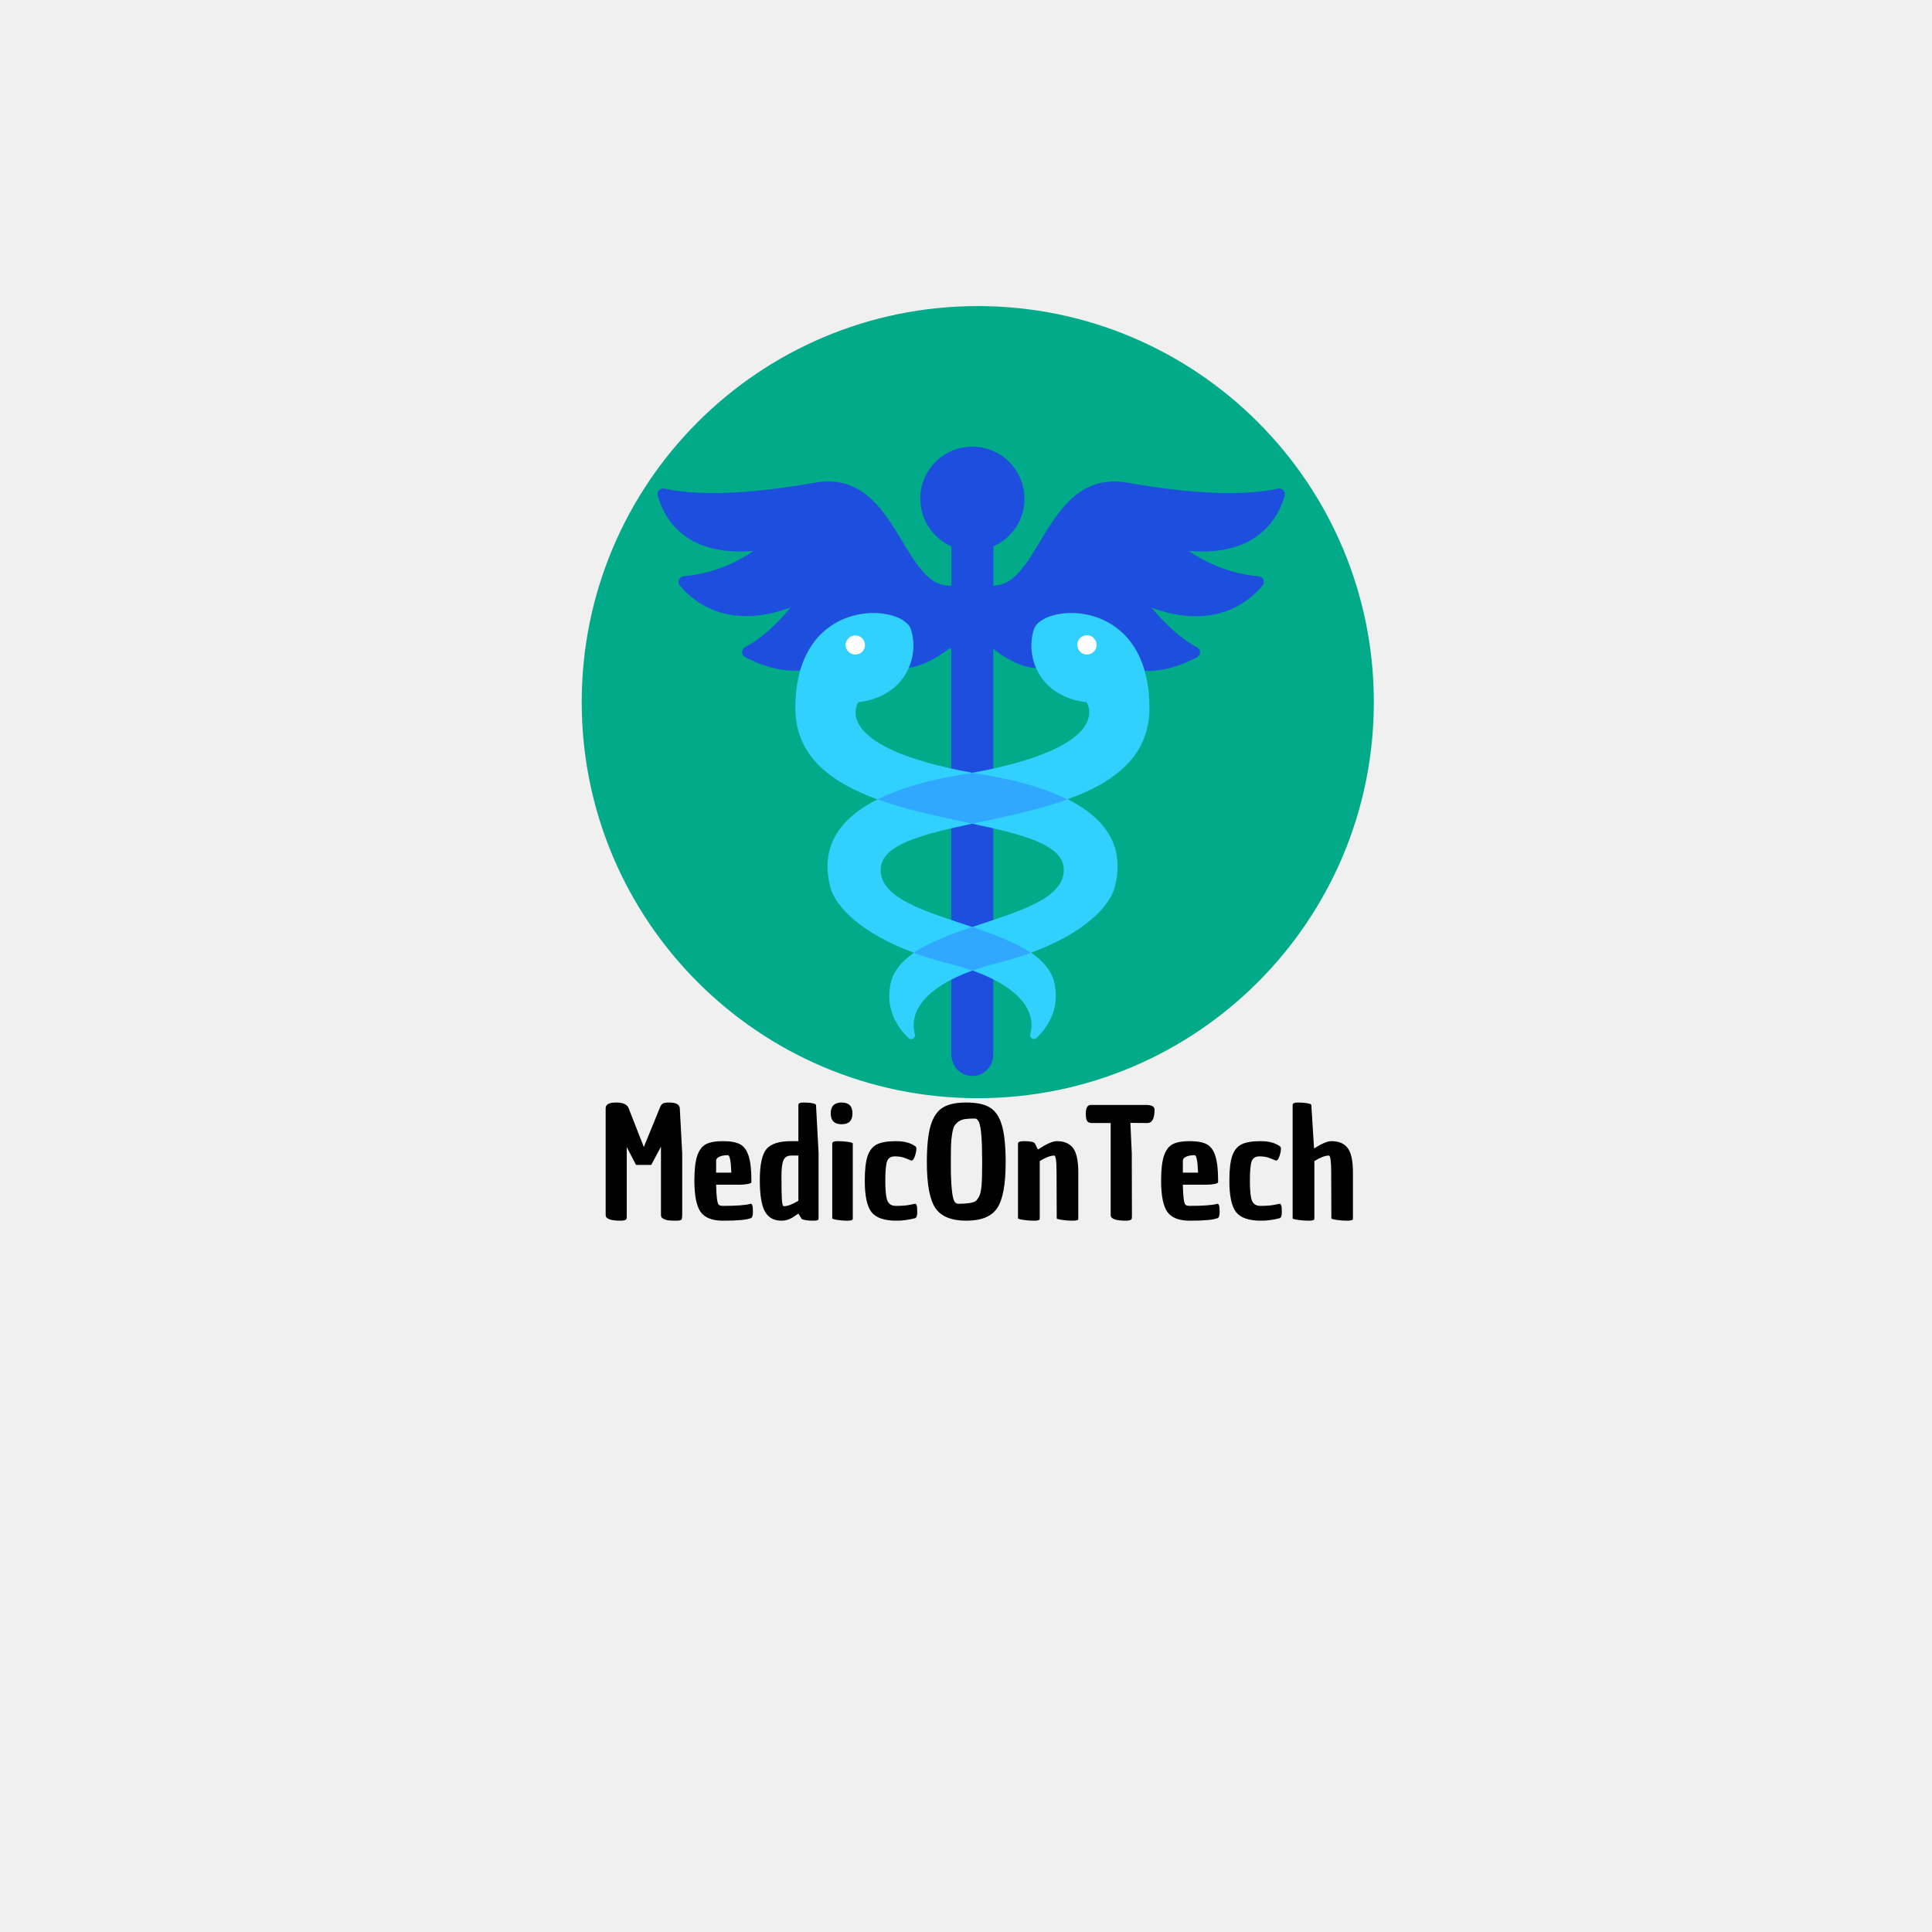
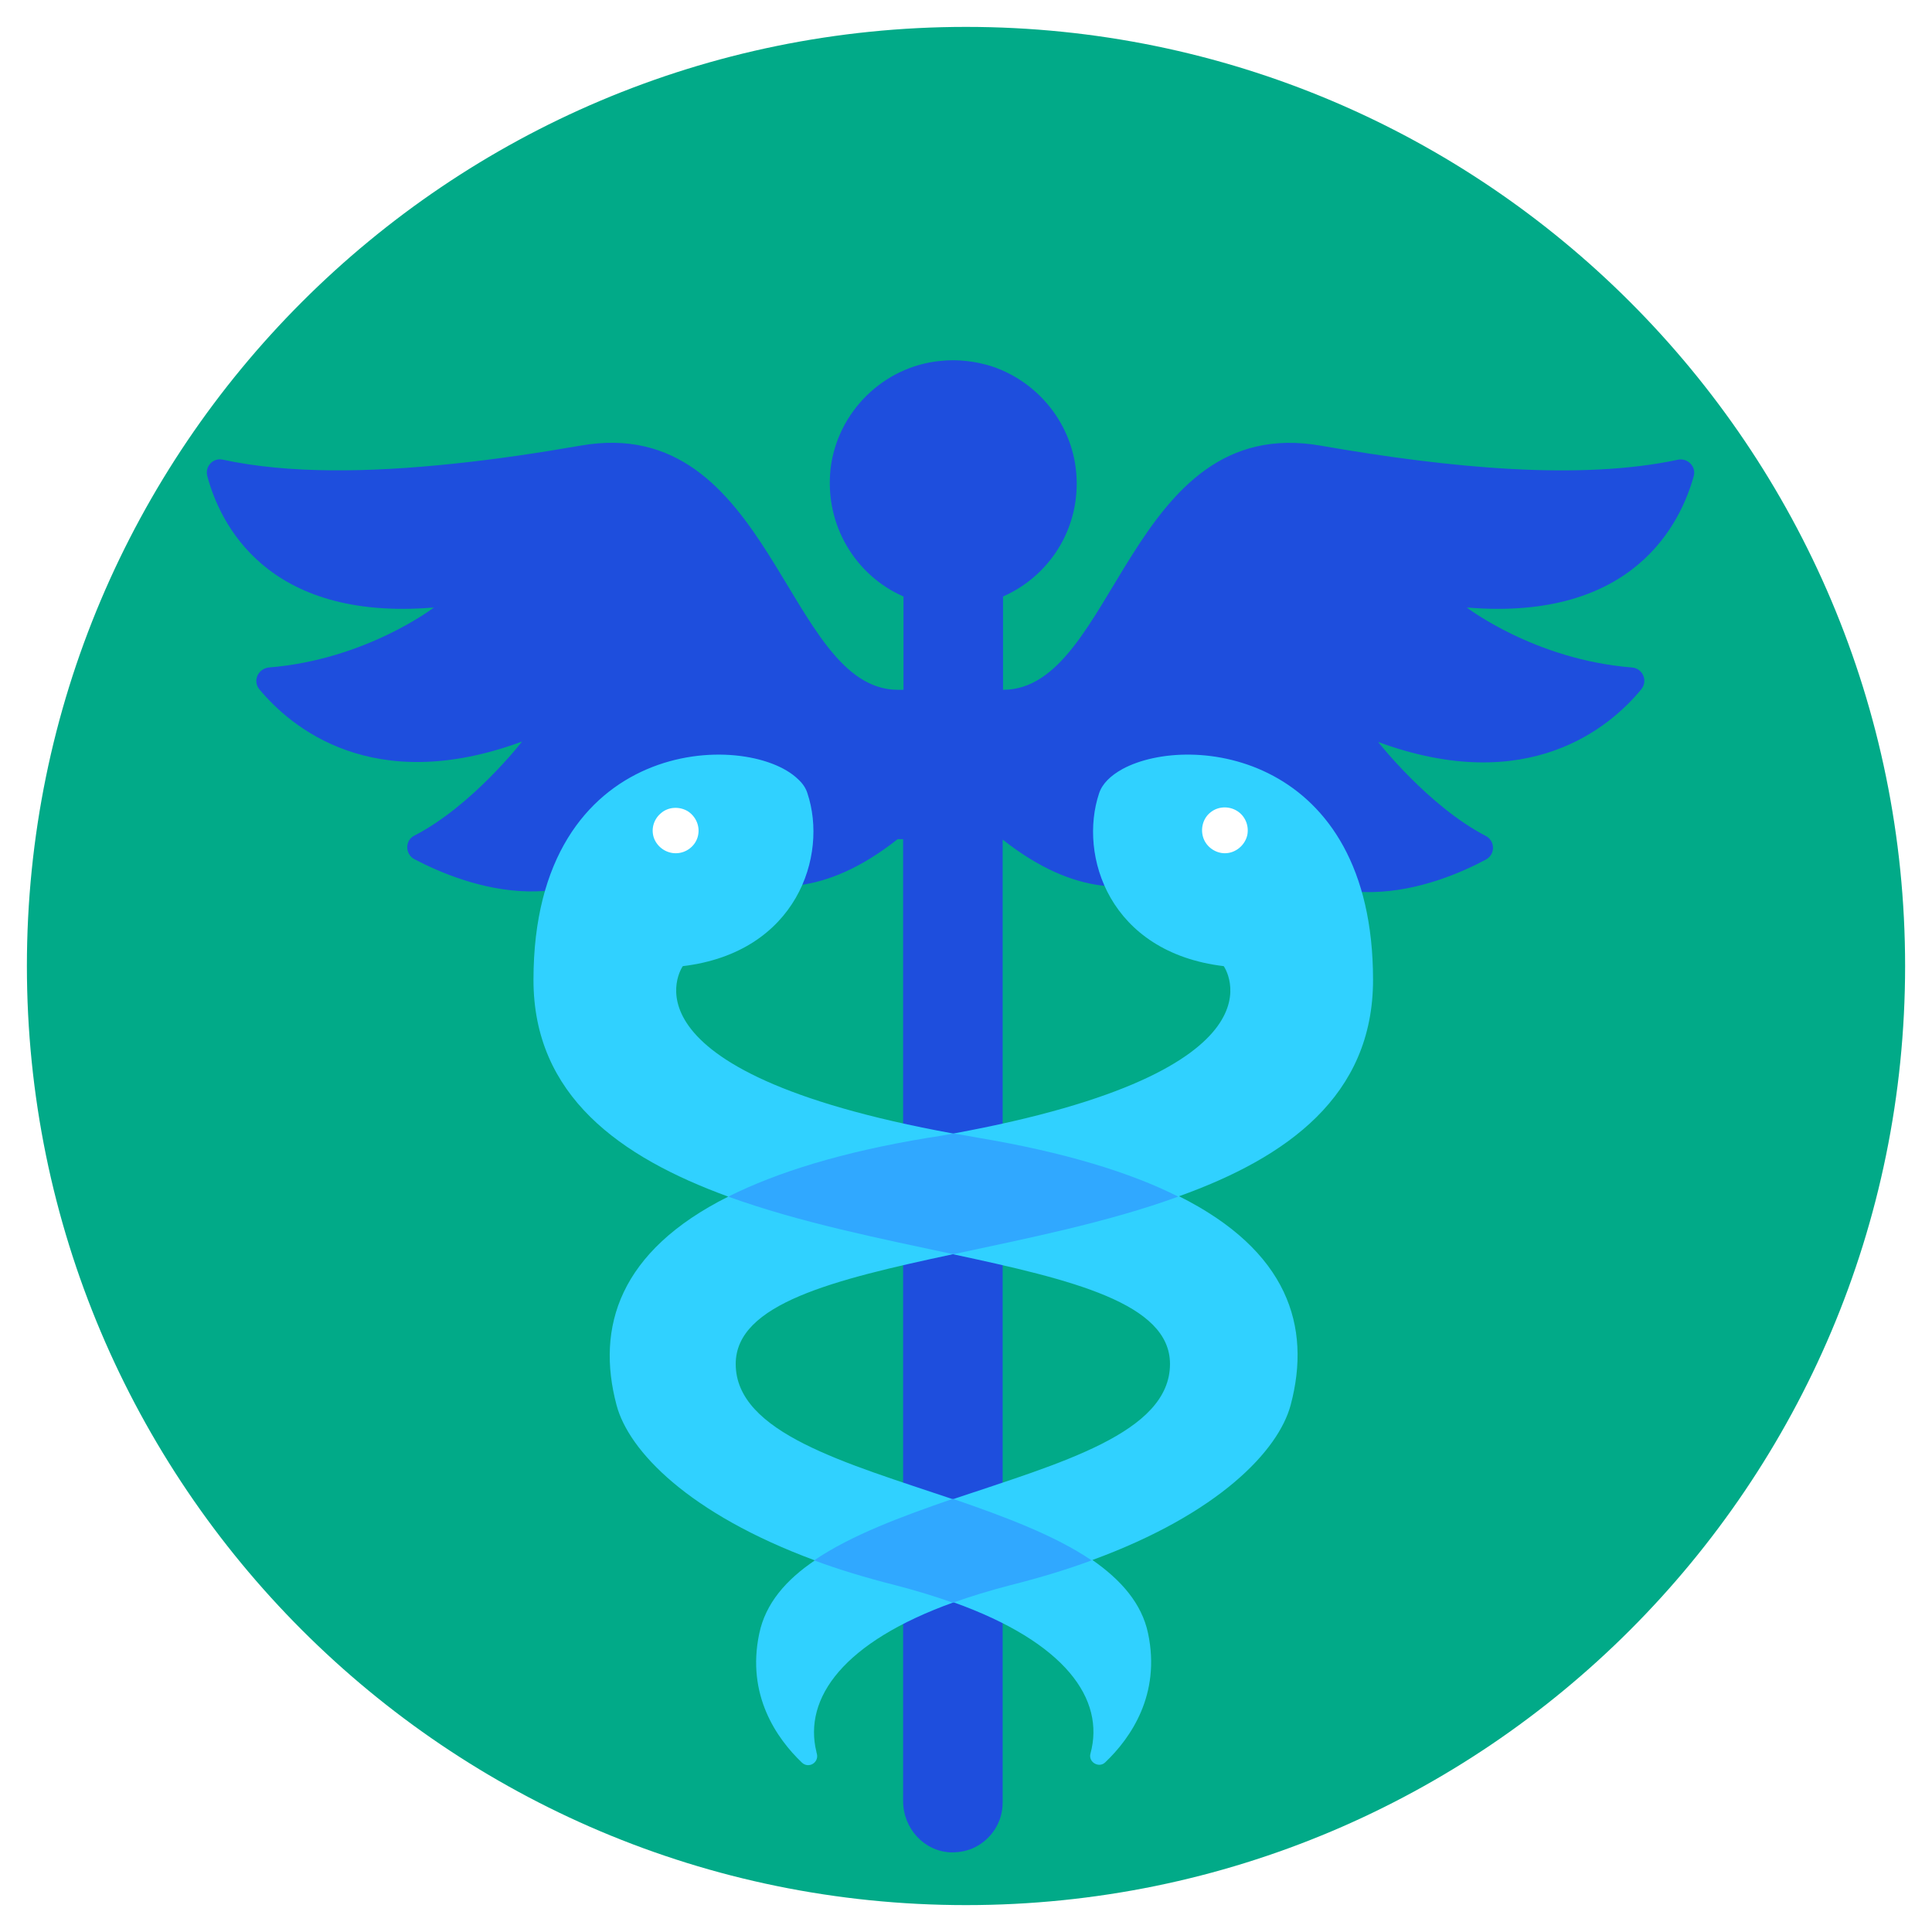
- <svg xmlns="http://www.w3.org/2000/svg" width="500" zoomAndPan="magnify" viewBox="0 0 375 375" height="500" preserveAspectRatio="xMidYMid meet" version="1.0">
+ <svg xmlns="http://www.w3.org/2000/svg" version="1.1" width="1000" height="1000" viewBox="0 0 1000 1000" xml:space="preserve">
  <defs>
-     <g />
-     <clipPath id="id1">
-       <path d="M 112.91 59.41 L 266.66 59.41 L 266.66 213.16 L 112.91 213.16 Z M 112.91 59.41 " clip-rule="nonzero" />
+ </defs>
+   <rect x="0" y="0" width="100%" height="100%" fill="#ffffff" />
+   <g transform="matrix(6.323 0 0 6.323 500.0025 500.0025)" id="580131" clip-path="url(#CLIPPATH_0)">
+     <clipPath id="CLIPPATH_0">
+       <path transform="matrix(1 0 0 1 0 0) translate(-189.7852, -136.2852)" id="id1" d="M 112.91 59.41 L 266.66 59.41 L 266.66 213.16 L 112.91 213.16 Z M 112.91 59.41" stroke-linecap="round" />
    </clipPath>
-     <clipPath id="id2">
-       <path d="M 127.391 86.594 L 249.641 86.594 L 249.641 208.844 L 127.391 208.844 Z M 127.391 86.594 " clip-rule="nonzero" />
+     <path style="stroke: none; stroke-width: 0; stroke-dasharray: none; stroke-linecap: butt; stroke-dashoffset: 0; stroke-linejoin: miter; stroke-miterlimit: 4; is-custom-font: none; font-file-url: none; fill: rgb(1,170,136); fill-rule: nonzero; opacity: 1;" transform=" translate(-189.7852, -136.2852)" d="M 189.785 59.41 C 147.328 59.41 112.91 93.828 112.91 136.285 C 112.91 178.742 147.328 213.16 189.785 213.16 C 232.242 213.16 266.66 178.742 266.66 136.285 C 266.66 93.828 232.242 59.41 189.785 59.41" stroke-linecap="round" />
+   </g>
+   <g transform="matrix(6.323 0 0 6.323 491.9871 572.626)" id="661993" clip-path="url(#CLIPPATH_1)">
+     <clipPath id="CLIPPATH_1">
+       <path transform="matrix(1 0 0 1 -0.002 -0.0522) translate(-188.5156, -147.7188)" id="id2" d="M 127.391 86.594 L 249.641 86.594 L 249.641 208.844 L 127.391 208.844 Z M 127.391 86.594" stroke-linecap="round" />
    </clipPath>
-   </defs>
-   <g clip-path="url(#id1)">
-     <path fill="#01aa88" d="M 189.785 59.41 C 147.328 59.41 112.91 93.828 112.91 136.285 C 112.91 178.742 147.328 213.16 189.785 213.16 C 232.242 213.16 266.66 178.742 266.66 136.285 C 266.66 93.828 232.242 59.41 189.785 59.41 " fill-opacity="1" fill-rule="nonzero" />
+     <path style="stroke: none; stroke-width: 0; stroke-dasharray: none; stroke-linecap: butt; stroke-dashoffset: 0; stroke-linejoin: miter; stroke-miterlimit: 4; is-custom-font: none; font-file-url: none; fill: rgb(30,78,221); fill-rule: nonzero; opacity: 1;" transform=" translate(-188.5176, -147.7709)" d="M 230.777 106.938 C 230.777 106.938 236.328 111.207 244.285 111.848 C 245.184 111.91 245.633 112.938 245.055 113.645 C 242.52 116.723 235.812 122.469 223.523 117.945 C 223.523 117.945 227.633 123.207 232.348 125.645 C 233.117 126.062 233.117 127.152 232.348 127.57 C 228.273 129.75 218.488 133.539 212.004 124.426 C 212.004 124.426 204.754 135.398 192.785 125.934 L 192.785 204.77 C 192.785 206.375 191.855 207.754 190.508 208.43 C 189.93 208.715 189.289 208.844 188.582 208.844 C 186.367 208.781 184.637 206.887 184.637 204.641 L 184.637 125.902 L 184.188 125.902 C 172.184 135.398 164.965 124.395 164.965 124.395 C 158.484 133.473 148.73 129.688 144.625 127.539 C 143.852 127.121 143.852 125.996 144.625 125.613 C 149.371 123.172 153.445 117.91 153.445 117.91 C 141.191 122.438 134.484 116.691 131.949 113.645 C 131.371 112.969 131.82 111.945 132.719 111.848 C 140.676 111.207 146.227 106.938 146.227 106.938 C 132.43 108.094 128.676 99.91 127.68 96.188 C 127.457 95.387 128.164 94.648 128.965 94.84 C 134.324 95.996 140.902 95.898 147.863 95.164 C 151.266 94.809 154.73 94.297 158.227 93.688 C 173.949 90.926 174.977 113.676 184.219 113.676 L 184.668 113.676 L 184.668 106.039 C 180.785 104.34 178.188 100.23 178.699 95.578 C 179.246 90.926 183.031 87.203 187.684 86.754 C 189.16 86.594 190.602 86.789 191.918 87.203 C 195.93 88.551 198.848 92.34 198.848 96.797 C 198.848 100.938 196.379 104.469 192.816 106.039 L 192.816 113.676 C 202.059 113.676 203.055 90.957 218.809 93.688 C 229.461 95.547 240.113 96.543 248.07 94.84 C 248.871 94.68 249.578 95.418 249.355 96.188 C 248.328 99.879 244.574 108.094 230.777 106.938 Z M 230.777 106.938" stroke-linecap="round" />
  </g>
-   <g clip-path="url(#id2)">
-     <path fill="#1e4edd" d="M 230.777 106.938 C 230.777 106.938 236.328 111.207 244.285 111.848 C 245.184 111.91 245.633 112.938 245.055 113.645 C 242.52 116.723 235.812 122.469 223.523 117.945 C 223.523 117.945 227.633 123.207 232.348 125.645 C 233.117 126.062 233.117 127.152 232.348 127.57 C 228.273 129.75 218.488 133.539 212.004 124.426 C 212.004 124.426 204.754 135.398 192.785 125.934 L 192.785 204.77 C 192.785 206.375 191.855 207.754 190.508 208.43 C 189.93 208.715 189.289 208.844 188.582 208.844 C 186.367 208.781 184.637 206.887 184.637 204.641 L 184.637 125.902 L 184.188 125.902 C 172.184 135.398 164.965 124.395 164.965 124.395 C 158.484 133.473 148.73 129.688 144.625 127.539 C 143.852 127.121 143.852 125.996 144.625 125.613 C 149.371 123.172 153.445 117.91 153.445 117.91 C 141.191 122.438 134.484 116.691 131.949 113.645 C 131.371 112.969 131.82 111.945 132.719 111.848 C 140.676 111.207 146.227 106.938 146.227 106.938 C 132.43 108.094 128.676 99.91 127.68 96.188 C 127.457 95.387 128.164 94.648 128.965 94.84 C 134.324 95.996 140.902 95.898 147.863 95.164 C 151.266 94.809 154.73 94.297 158.227 93.688 C 173.949 90.926 174.977 113.676 184.219 113.676 L 184.668 113.676 L 184.668 106.039 C 180.785 104.34 178.188 100.23 178.699 95.578 C 179.246 90.926 183.031 87.203 187.684 86.754 C 189.16 86.594 190.602 86.789 191.918 87.203 C 195.93 88.551 198.848 92.34 198.848 96.797 C 198.848 100.938 196.379 104.469 192.816 106.039 L 192.816 113.676 C 202.059 113.676 203.055 90.957 218.809 93.688 C 229.461 95.547 240.113 96.543 248.07 94.84 C 248.871 94.68 249.578 95.418 249.355 96.188 C 248.328 99.879 244.574 108.094 230.777 106.938 Z M 230.777 106.938 " fill-opacity="1" fill-rule="nonzero" />
+   <g transform="matrix(6.323 0 0 6.323 493.4062 652.1153)" id="510408">
+     <path style="stroke: none; stroke-width: 0; stroke-dasharray: none; stroke-linecap: butt; stroke-dashoffset: 0; stroke-linejoin: miter; stroke-miterlimit: 4; is-custom-font: none; font-file-url: none; fill: rgb(48,209,255); fill-rule: nonzero; opacity: 1;" transform=" translate(-188.7422, -160.3426)" d="M 223.105 137.422 C 223.105 118.938 208.188 117.141 202.605 120.156 C 201.609 120.703 200.934 121.375 200.68 122.148 C 198.977 127.25 201.512 135.176 210.883 136.297 C 210.883 136.297 216.914 144.832 188.742 150 C 160.57 144.863 166.602 136.297 166.602 136.297 C 175.941 135.176 178.508 127.25 176.805 122.148 C 176.676 121.73 176.422 121.344 176.035 120.992 C 171.898 116.98 154.379 117.367 154.379 137.422 C 154.379 146.887 161.438 151.922 170.324 155.164 C 161.406 159.625 159.48 165.848 161.18 172.234 C 162.176 175.988 167.082 181.121 177.414 184.941 C 175.043 186.543 173.371 188.469 172.859 190.941 C 171.801 195.945 174.27 199.508 176.355 201.496 C 176.902 202.012 177.77 201.496 177.574 200.758 C 177.574 200.727 177.543 200.695 177.543 200.629 C 176.453 196.203 179.758 191.613 188.773 188.375 C 197.918 191.648 201.191 196.301 199.973 200.758 C 199.781 201.465 200.68 201.977 201.191 201.465 C 203.277 199.477 205.746 195.914 204.688 190.91 C 204.176 188.469 202.477 186.543 200.133 184.91 C 210.465 181.121 215.375 175.957 216.367 172.203 C 218.07 165.785 216.145 159.594 207.223 155.133 C 216.078 151.957 223.105 146.918 223.105 137.422 Z M 206.484 168.863 C 206.484 174.512 197.469 176.984 188.711 179.934 C 179.984 176.984 170.934 174.512 170.934 168.863 C 170.934 163.922 178.957 161.965 188.711 159.879 C 198.465 161.965 206.484 163.891 206.484 168.863 Z M 206.484 168.863" stroke-linecap="round" />
  </g>
-   <path fill="#30d1ff" d="M 223.105 137.422 C 223.105 118.938 208.188 117.141 202.605 120.156 C 201.609 120.703 200.934 121.375 200.68 122.148 C 198.977 127.25 201.512 135.176 210.883 136.297 C 210.883 136.297 216.914 144.832 188.742 150 C 160.57 144.863 166.602 136.297 166.602 136.297 C 175.941 135.176 178.508 127.25 176.805 122.148 C 176.676 121.73 176.422 121.344 176.035 120.992 C 171.898 116.98 154.379 117.367 154.379 137.422 C 154.379 146.887 161.438 151.922 170.324 155.164 C 161.406 159.625 159.48 165.848 161.18 172.234 C 162.176 175.988 167.082 181.121 177.414 184.941 C 175.043 186.543 173.371 188.469 172.859 190.941 C 171.801 195.945 174.27 199.508 176.355 201.496 C 176.902 202.012 177.77 201.496 177.574 200.758 C 177.574 200.727 177.543 200.695 177.543 200.629 C 176.453 196.203 179.758 191.613 188.773 188.375 C 197.918 191.648 201.191 196.301 199.973 200.758 C 199.781 201.465 200.68 201.977 201.191 201.465 C 203.277 199.477 205.746 195.914 204.688 190.91 C 204.176 188.469 202.477 186.543 200.133 184.91 C 210.465 181.121 215.375 175.957 216.367 172.203 C 218.07 165.785 216.145 159.594 207.223 155.133 C 216.078 151.957 223.105 146.918 223.105 137.422 Z M 206.484 168.863 C 206.484 174.512 197.469 176.984 188.711 179.934 C 179.984 176.984 170.934 174.512 170.934 168.863 C 170.934 163.922 178.957 161.965 188.711 159.879 C 198.465 161.965 206.484 163.891 206.484 168.863 Z M 206.484 168.863 " fill-opacity="1" fill-rule="nonzero" />
-   <path fill="#30a8ff" d="M 200.07 184.941 C 198.078 185.68 195.867 186.352 193.457 186.961 C 191.727 187.41 190.152 187.891 188.711 188.406 C 187.266 187.891 185.695 187.41 183.961 186.961 C 181.555 186.352 179.34 185.68 177.352 184.941 C 180.367 182.887 184.508 181.348 188.711 179.902 C 192.914 181.348 197.051 182.887 200.07 184.941 Z M 190.828 150.352 C 190.09 150.223 189.414 150.094 188.742 150 C 188.066 150.125 187.363 150.254 186.656 150.352 C 179.629 151.508 174.305 153.176 170.324 155.164 C 176.164 157.281 182.773 158.598 188.742 159.879 C 194.711 158.598 201.352 157.281 207.16 155.164 C 203.215 153.176 197.855 151.539 190.828 150.352 Z M 190.828 150.352 " fill-opacity="1" fill-rule="nonzero" />
-   <path fill="#ffffff" d="M 166.023 127.055 C 165.254 127.055 164.551 126.574 164.262 125.867 C 163.973 125.133 164.195 124.297 164.805 123.785 C 165.414 123.238 166.344 123.207 167.02 123.621 C 167.66 124.039 168.016 124.809 167.855 125.582 C 167.691 126.414 166.922 127.055 166.023 127.055 Z M 212.809 125.582 C 212.969 124.809 212.648 124.008 211.973 123.59 C 211.301 123.172 210.402 123.207 209.789 123.719 C 209.18 124.199 208.957 125.066 209.215 125.805 C 209.469 126.543 210.207 127.055 210.977 127.055 C 211.844 127.055 212.613 126.414 212.809 125.582 Z M 212.809 125.582 " fill-opacity="1" fill-rule="nonzero" />
-   <g fill="#000000" fill-opacity="1">
-     <g transform="translate(116.2466, 236.4659)">
-       <g>
-         <path d="M 12.047 -0.609 L 12.047 -13.891 L 10.156 -10.359 L 7.203 -10.359 L 5.406 -13.828 L 5.406 -0.641 C 5.406 -0.285 5.395 -0.051 5.375 0.062 C 5.301 0.332 4.922 0.469 4.234 0.469 C 2.285 0.469 1.312 0.109 1.312 -0.609 L 1.312 -21.359 C 1.312 -22.098 1.984 -22.469 3.328 -22.469 C 4.68 -22.469 5.492 -22.102 5.766 -21.375 L 8.719 -13.828 L 11.812 -21.406 C 11.969 -21.832 12.156 -22.113 12.375 -22.25 C 12.602 -22.395 13.004 -22.469 13.578 -22.469 C 14.973 -22.469 15.68 -22.086 15.703 -21.328 L 16.172 -12.609 L 16.172 -0.812 C 16.172 -0.227 16.117 0.129 16.016 0.266 C 15.91 0.398 15.555 0.469 14.953 0.469 C 14.359 0.469 13.875 0.445 13.5 0.406 C 13.133 0.363 12.801 0.258 12.5 0.094 C 12.195 -0.062 12.047 -0.297 12.047 -0.609 Z M 12.047 -0.609 " />
-       </g>
-     </g>
+   <g transform="matrix(6.323 0 0 6.323 493.4057 708.1395)" id="439241">
+     <path style="stroke: none; stroke-width: 0; stroke-dasharray: none; stroke-linecap: butt; stroke-dashoffset: 0; stroke-linejoin: miter; stroke-miterlimit: 4; is-custom-font: none; font-file-url: none; fill: rgb(48,168,255); fill-rule: nonzero; opacity: 1;" transform=" translate(-188.7422, -169.2031)" d="M 200.07 184.941 C 198.078 185.68 195.867 186.352 193.457 186.961 C 191.727 187.41 190.152 187.891 188.711 188.406 C 187.266 187.891 185.695 187.41 183.961 186.961 C 181.555 186.352 179.34 185.68 177.352 184.941 C 180.367 182.887 184.508 181.348 188.711 179.902 C 192.914 181.348 197.051 182.887 200.07 184.941 Z M 190.828 150.352 C 190.09 150.223 189.414 150.094 188.742 150 C 188.066 150.125 187.363 150.254 186.656 150.352 C 179.629 151.508 174.305 153.176 170.324 155.164 C 176.164 157.281 182.773 158.598 188.742 159.879 C 194.711 158.598 201.352 157.281 207.16 155.164 C 203.215 153.176 197.855 151.539 190.828 150.352 Z M 190.828 150.352" stroke-linecap="round" />
  </g>
-   <g fill="#000000" fill-opacity="1">
-     <g transform="translate(133.7039, 236.4659)">
-       <g>
-         <path d="M 6.641 0.469 C 4.555 0.469 3.109 -0.094 2.297 -1.219 C 1.484 -2.352 1.078 -4.383 1.078 -7.312 C 1.078 -9.414 1.258 -11.02 1.625 -12.125 C 2 -13.227 2.562 -13.977 3.312 -14.375 C 4.07 -14.77 5.18 -14.969 6.641 -14.969 C 8.098 -14.969 9.203 -14.766 9.953 -14.359 C 10.703 -13.953 11.254 -13.191 11.609 -12.078 C 11.961 -10.961 12.141 -9.383 12.141 -7.344 C 12.141 -7.227 12.141 -7.109 12.141 -6.984 C 12.141 -6.867 11.91 -6.758 11.453 -6.656 C 10.992 -6.562 10.441 -6.516 9.797 -6.516 L 5.297 -6.516 C 5.336 -4.234 5.504 -2.938 5.797 -2.625 C 5.973 -2.477 6.254 -2.406 6.641 -2.406 C 9.191 -2.406 10.938 -2.531 11.875 -2.781 C 11.914 -2.801 11.945 -2.812 11.969 -2.812 C 12.102 -2.844 12.211 -2.758 12.297 -2.562 C 12.391 -2.375 12.438 -1.914 12.438 -1.188 C 12.438 -0.469 12.281 -0.07 11.969 0 C 11.164 0.312 9.391 0.469 6.641 0.469 Z M 5.297 -11.141 L 5.297 -8.859 L 8.25 -8.859 C 8.164 -11.117 7.941 -12.25 7.578 -12.25 C 6.91 -12.25 6.363 -12.148 5.938 -11.953 C 5.508 -11.766 5.297 -11.492 5.297 -11.141 Z M 5.297 -11.141 " />
-       </g>
-     </g>
-   </g>
-   <g fill="#000000" fill-opacity="1">
-     <g transform="translate(146.9796, 236.4659)">
-       <g>
-         <path d="M 4.688 0.469 C 3.238 0.469 2.176 -0.117 1.5 -1.297 C 0.832 -2.484 0.5 -4.535 0.5 -7.453 C 0.5 -10.379 0.922 -12.363 1.766 -13.406 C 2.617 -14.445 4.223 -14.969 6.578 -14.969 L 7.984 -14.969 L 7.984 -22 C 7.984 -22.312 8.32 -22.469 9 -22.469 C 9.688 -22.469 10.254 -22.422 10.703 -22.328 C 11.148 -22.242 11.383 -22.133 11.406 -22 L 11.906 -12.672 L 11.906 0 C 11.906 0.113 11.895 0.191 11.875 0.234 C 11.781 0.391 11.422 0.469 10.797 0.469 C 10.172 0.469 9.641 0.422 9.203 0.328 C 8.766 0.242 8.547 0.133 8.547 0 L 7.984 -0.906 C 7.422 -0.531 7.02 -0.266 6.781 -0.109 C 6.145 0.273 5.445 0.469 4.688 0.469 Z M 6.578 -12.172 C 5.859 -12.172 5.363 -11.875 5.094 -11.281 C 4.832 -10.688 4.703 -9.68 4.703 -8.266 C 4.703 -6.848 4.707 -5.914 4.719 -5.469 C 4.727 -5.02 4.742 -4.504 4.766 -3.922 C 4.805 -2.867 4.941 -2.344 5.172 -2.344 C 5.879 -2.344 6.816 -2.691 7.984 -3.391 L 7.984 -12.172 Z M 6.578 -12.172 " />
-       </g>
-     </g>
-   </g>
-   <g fill="#000000" fill-opacity="1">
-     <g transform="translate(160.1676, 236.4659)">
-       <g>
-         <path d="M 1.375 0 L 1.375 -14.516 C 1.375 -14.816 1.723 -14.969 2.422 -14.969 C 3.129 -14.969 3.797 -14.922 4.422 -14.828 C 5.047 -14.734 5.359 -14.629 5.359 -14.516 L 5.359 0 C 5.359 0.113 5.348 0.191 5.328 0.234 C 5.223 0.391 4.848 0.469 4.203 0.469 C 3.566 0.469 2.938 0.414 2.312 0.312 C 1.688 0.219 1.375 0.113 1.375 0 Z M 3.188 -18.25 C 1.781 -18.25 1.078 -18.953 1.078 -20.359 C 1.078 -21.766 1.781 -22.469 3.188 -22.469 C 4.594 -22.469 5.297 -21.766 5.297 -20.359 C 5.297 -18.953 4.594 -18.25 3.188 -18.25 Z M 3.188 -18.25 " />
-       </g>
-     </g>
-   </g>
-   <g fill="#000000" fill-opacity="1">
-     <g transform="translate(166.8054, 236.4659)">
-       <g>
-         <path d="M 10.859 -13.984 C 10.992 -13.898 11.062 -13.719 11.062 -13.438 C 11.062 -13.156 10.992 -12.781 10.859 -12.312 C 10.598 -11.457 10.32 -11.098 10.031 -11.234 L 10 -11.234 L 8.984 -11.641 C 8.41 -11.891 7.719 -12.016 6.906 -12.016 C 6.102 -12.016 5.586 -11.68 5.359 -11.016 C 5.141 -10.359 5.031 -9.082 5.031 -7.188 C 5.031 -5.301 5.172 -4.031 5.453 -3.375 C 5.734 -2.727 6.273 -2.406 7.078 -2.406 C 8.223 -2.406 9.117 -2.473 9.766 -2.609 C 10.41 -2.742 10.742 -2.812 10.766 -2.812 C 10.898 -2.844 11.008 -2.758 11.094 -2.562 C 11.188 -2.375 11.234 -1.914 11.234 -1.188 C 11.234 -0.469 11.078 -0.07 10.766 0 C 9.555 0.312 8.367 0.469 7.203 0.469 C 4.836 0.469 3.219 -0.086 2.344 -1.203 C 1.477 -2.328 1.047 -4.363 1.047 -7.312 C 1.047 -9.438 1.234 -11.039 1.609 -12.125 C 1.992 -13.207 2.602 -13.953 3.438 -14.359 C 4.281 -14.766 5.5 -14.969 7.094 -14.969 C 8.695 -14.969 9.941 -14.641 10.828 -13.984 Z M 10.859 -13.984 " />
-       </g>
-     </g>
-   </g>
-   <g fill="#000000" fill-opacity="1">
-     <g transform="translate(178.8238, 236.4659)">
-       <g>
-         <path d="M 1.078 -10.859 C 1.078 -13.953 1.32 -16.328 1.812 -17.984 C 2.301 -19.641 3.078 -20.801 4.141 -21.469 C 5.203 -22.133 6.738 -22.469 8.75 -22.469 C 10.758 -22.469 12.297 -22.133 13.359 -21.469 C 14.422 -20.801 15.188 -19.645 15.656 -18 C 16.133 -16.352 16.375 -13.973 16.375 -10.859 C 16.375 -6.586 15.828 -3.629 14.734 -1.984 C 13.648 -0.348 11.656 0.469 8.75 0.469 C 5.844 0.469 3.836 -0.348 2.734 -1.984 C 1.629 -3.629 1.078 -6.586 1.078 -10.859 Z M 5.969 -16.297 C 5.852 -15.566 5.785 -14.828 5.766 -14.078 C 5.742 -13.328 5.734 -12.055 5.734 -10.266 C 5.734 -8.473 5.789 -6.973 5.906 -5.766 C 6.02 -4.555 6.176 -3.758 6.375 -3.375 C 6.57 -3 6.836 -2.812 7.172 -2.812 C 8.879 -2.812 10 -2.984 10.531 -3.328 C 10.727 -3.473 10.914 -3.695 11.094 -4 C 11.281 -4.312 11.41 -4.633 11.484 -4.969 C 11.566 -5.301 11.641 -5.789 11.703 -6.438 C 11.773 -7.27 11.812 -8.773 11.812 -10.953 C 11.812 -13.129 11.758 -14.844 11.656 -16.094 C 11.551 -17.352 11.395 -18.211 11.188 -18.672 C 10.977 -19.129 10.711 -19.359 10.391 -19.359 C 9.609 -19.359 8.977 -19.32 8.5 -19.25 C 8.02 -19.188 7.594 -19.023 7.219 -18.766 C 6.852 -18.504 6.582 -18.211 6.406 -17.891 C 6.227 -17.566 6.082 -17.035 5.969 -16.297 Z M 5.969 -16.297 " />
-       </g>
-     </g>
-   </g>
-   <g fill="#000000" fill-opacity="1">
-     <g transform="translate(196.281, 236.4659)">
-       <g>
-         <path d="M 8.828 -14.969 C 10.273 -14.969 11.332 -14.52 12 -13.625 C 12.676 -12.727 13.016 -11.148 13.016 -8.891 L 13.016 0 C 13.016 0.113 13.004 0.191 12.984 0.234 C 12.891 0.391 12.516 0.469 11.859 0.469 C 11.203 0.469 10.531 0.414 9.844 0.312 C 9.164 0.219 8.828 0.113 8.828 0 L 8.797 -8.891 C 8.797 -11.078 8.645 -12.172 8.344 -12.172 C 7.633 -12.172 6.695 -11.816 5.531 -11.109 L 5.531 0 C 5.531 0.113 5.52 0.191 5.5 0.234 C 5.406 0.391 5.031 0.469 4.375 0.469 C 3.719 0.469 3.039 0.414 2.344 0.312 C 1.656 0.219 1.312 0.113 1.312 0 L 1.312 -14.516 C 1.312 -14.816 1.703 -14.969 2.484 -14.969 C 3.711 -14.969 4.414 -14.816 4.594 -14.516 C 4.594 -14.473 4.602 -14.453 4.625 -14.453 L 5.172 -13.344 C 6.816 -14.426 8.035 -14.969 8.828 -14.969 Z M 8.828 -14.969 " />
-       </g>
-     </g>
-   </g>
-   <g fill="#000000" fill-opacity="1">
-     <g transform="translate(210.551, 236.4659)">
-       <g>
-         <path d="M 5.031 -0.609 L 5.031 -18.484 L 1.375 -18.484 C 0.906 -18.504 0.602 -18.629 0.469 -18.859 C 0.289 -19.141 0.203 -19.629 0.203 -20.328 C 0.203 -21.441 0.535 -22 1.203 -22 L 11.844 -22 C 12.977 -22 13.547 -21.695 13.547 -21.094 C 13.547 -19.352 13.078 -18.484 12.141 -18.484 L 8.859 -18.516 L 9.125 -12.578 L 9.156 -0.672 C 9.156 -0.297 9.145 -0.051 9.125 0.062 C 9.051 0.332 8.672 0.469 7.984 0.469 C 6.016 0.469 5.031 0.109 5.031 -0.609 Z M 5.031 -0.609 " />
-       </g>
-     </g>
-   </g>
-   <g fill="#000000" fill-opacity="1">
-     <g transform="translate(224.2945, 236.4659)">
-       <g>
-         <path d="M 6.641 0.469 C 4.555 0.469 3.109 -0.094 2.297 -1.219 C 1.484 -2.352 1.078 -4.383 1.078 -7.312 C 1.078 -9.414 1.258 -11.02 1.625 -12.125 C 2 -13.227 2.562 -13.977 3.312 -14.375 C 4.07 -14.77 5.18 -14.969 6.641 -14.969 C 8.098 -14.969 9.203 -14.766 9.953 -14.359 C 10.703 -13.953 11.254 -13.191 11.609 -12.078 C 11.961 -10.961 12.141 -9.383 12.141 -7.344 C 12.141 -7.227 12.141 -7.109 12.141 -6.984 C 12.141 -6.867 11.91 -6.758 11.453 -6.656 C 10.992 -6.562 10.441 -6.516 9.797 -6.516 L 5.297 -6.516 C 5.336 -4.234 5.504 -2.938 5.797 -2.625 C 5.973 -2.477 6.254 -2.406 6.641 -2.406 C 9.191 -2.406 10.938 -2.531 11.875 -2.781 C 11.914 -2.801 11.945 -2.812 11.969 -2.812 C 12.102 -2.844 12.211 -2.758 12.297 -2.562 C 12.391 -2.375 12.438 -1.914 12.438 -1.188 C 12.438 -0.469 12.281 -0.07 11.969 0 C 11.164 0.312 9.391 0.469 6.641 0.469 Z M 5.297 -11.141 L 5.297 -8.859 L 8.25 -8.859 C 8.164 -11.117 7.941 -12.25 7.578 -12.25 C 6.91 -12.25 6.363 -12.148 5.938 -11.953 C 5.508 -11.766 5.297 -11.492 5.297 -11.141 Z M 5.297 -11.141 " />
-       </g>
-     </g>
-   </g>
-   <g fill="#000000" fill-opacity="1">
-     <g transform="translate(237.5703, 236.4659)">
-       <g>
-         <path d="M 10.859 -13.984 C 10.992 -13.898 11.062 -13.719 11.062 -13.438 C 11.062 -13.156 10.992 -12.781 10.859 -12.312 C 10.598 -11.457 10.32 -11.098 10.031 -11.234 L 10 -11.234 L 8.984 -11.641 C 8.41 -11.891 7.719 -12.016 6.906 -12.016 C 6.102 -12.016 5.586 -11.68 5.359 -11.016 C 5.141 -10.359 5.031 -9.082 5.031 -7.188 C 5.031 -5.301 5.172 -4.031 5.453 -3.375 C 5.734 -2.727 6.273 -2.406 7.078 -2.406 C 8.223 -2.406 9.117 -2.473 9.766 -2.609 C 10.41 -2.742 10.742 -2.812 10.766 -2.812 C 10.898 -2.844 11.008 -2.758 11.094 -2.562 C 11.188 -2.375 11.234 -1.914 11.234 -1.188 C 11.234 -0.469 11.078 -0.07 10.766 0 C 9.555 0.312 8.367 0.469 7.203 0.469 C 4.836 0.469 3.219 -0.086 2.344 -1.203 C 1.477 -2.328 1.047 -4.363 1.047 -7.312 C 1.047 -9.438 1.234 -11.039 1.609 -12.125 C 1.992 -13.207 2.602 -13.953 3.438 -14.359 C 4.281 -14.766 5.5 -14.969 7.094 -14.969 C 8.695 -14.969 9.941 -14.641 10.828 -13.984 Z M 10.859 -13.984 " />
-       </g>
-     </g>
-   </g>
-   <g fill="#000000" fill-opacity="1">
-     <g transform="translate(249.5886, 236.4659)">
-       <g>
-         <path d="M 8.828 -14.969 C 10.273 -14.969 11.332 -14.52 12 -13.625 C 12.676 -12.727 13.016 -11.148 13.016 -8.891 L 13.016 0 C 13.016 0.113 13.004 0.191 12.984 0.234 C 12.891 0.391 12.516 0.469 11.859 0.469 C 11.203 0.469 10.531 0.414 9.844 0.312 C 9.164 0.219 8.828 0.113 8.828 0 L 8.797 -8.891 C 8.797 -11.078 8.645 -12.172 8.344 -12.172 C 7.633 -12.172 6.695 -11.816 5.531 -11.109 L 5.531 0 C 5.531 0.113 5.52 0.191 5.5 0.234 C 5.406 0.391 5.031 0.469 4.375 0.469 C 3.719 0.469 3.039 0.414 2.344 0.312 C 1.656 0.219 1.312 0.113 1.312 0 L 1.312 -22 C 1.312 -22.312 1.656 -22.469 2.344 -22.469 C 3.039 -22.469 3.641 -22.422 4.141 -22.328 C 4.648 -22.242 4.914 -22.133 4.938 -22 L 5.469 -13.547 C 6.945 -14.492 8.066 -14.969 8.828 -14.969 Z M 8.828 -14.969 " />
-       </g>
-     </g>
+   <g transform="matrix(6.323 0 0 6.323 491.8287 429.7747)" id="161564">
+     <path style="stroke: none; stroke-width: 0; stroke-dasharray: none; stroke-linecap: butt; stroke-dashoffset: 0; stroke-linejoin: miter; stroke-miterlimit: 4; is-custom-font: none; font-file-url: none; fill: rgb(255,255,255); fill-rule: nonzero; opacity: 1;" transform=" translate(-188.4928, -125.1788)" d="M 166.023 127.055 C 165.254 127.055 164.551 126.574 164.262 125.867 C 163.973 125.133 164.195 124.297 164.805 123.785 C 165.414 123.238 166.344 123.207 167.02 123.621 C 167.66 124.039 168.016 124.809 167.855 125.582 C 167.691 126.414 166.922 127.055 166.023 127.055 Z M 212.809 125.582 C 212.969 124.809 212.648 124.008 211.973 123.59 C 211.301 123.172 210.402 123.207 209.789 123.719 C 209.18 124.199 208.957 125.066 209.215 125.805 C 209.469 126.543 210.207 127.055 210.977 127.055 C 211.844 127.055 212.613 126.414 212.809 125.582 Z M 212.809 125.582" stroke-linecap="round" />
  </g>
</svg>
